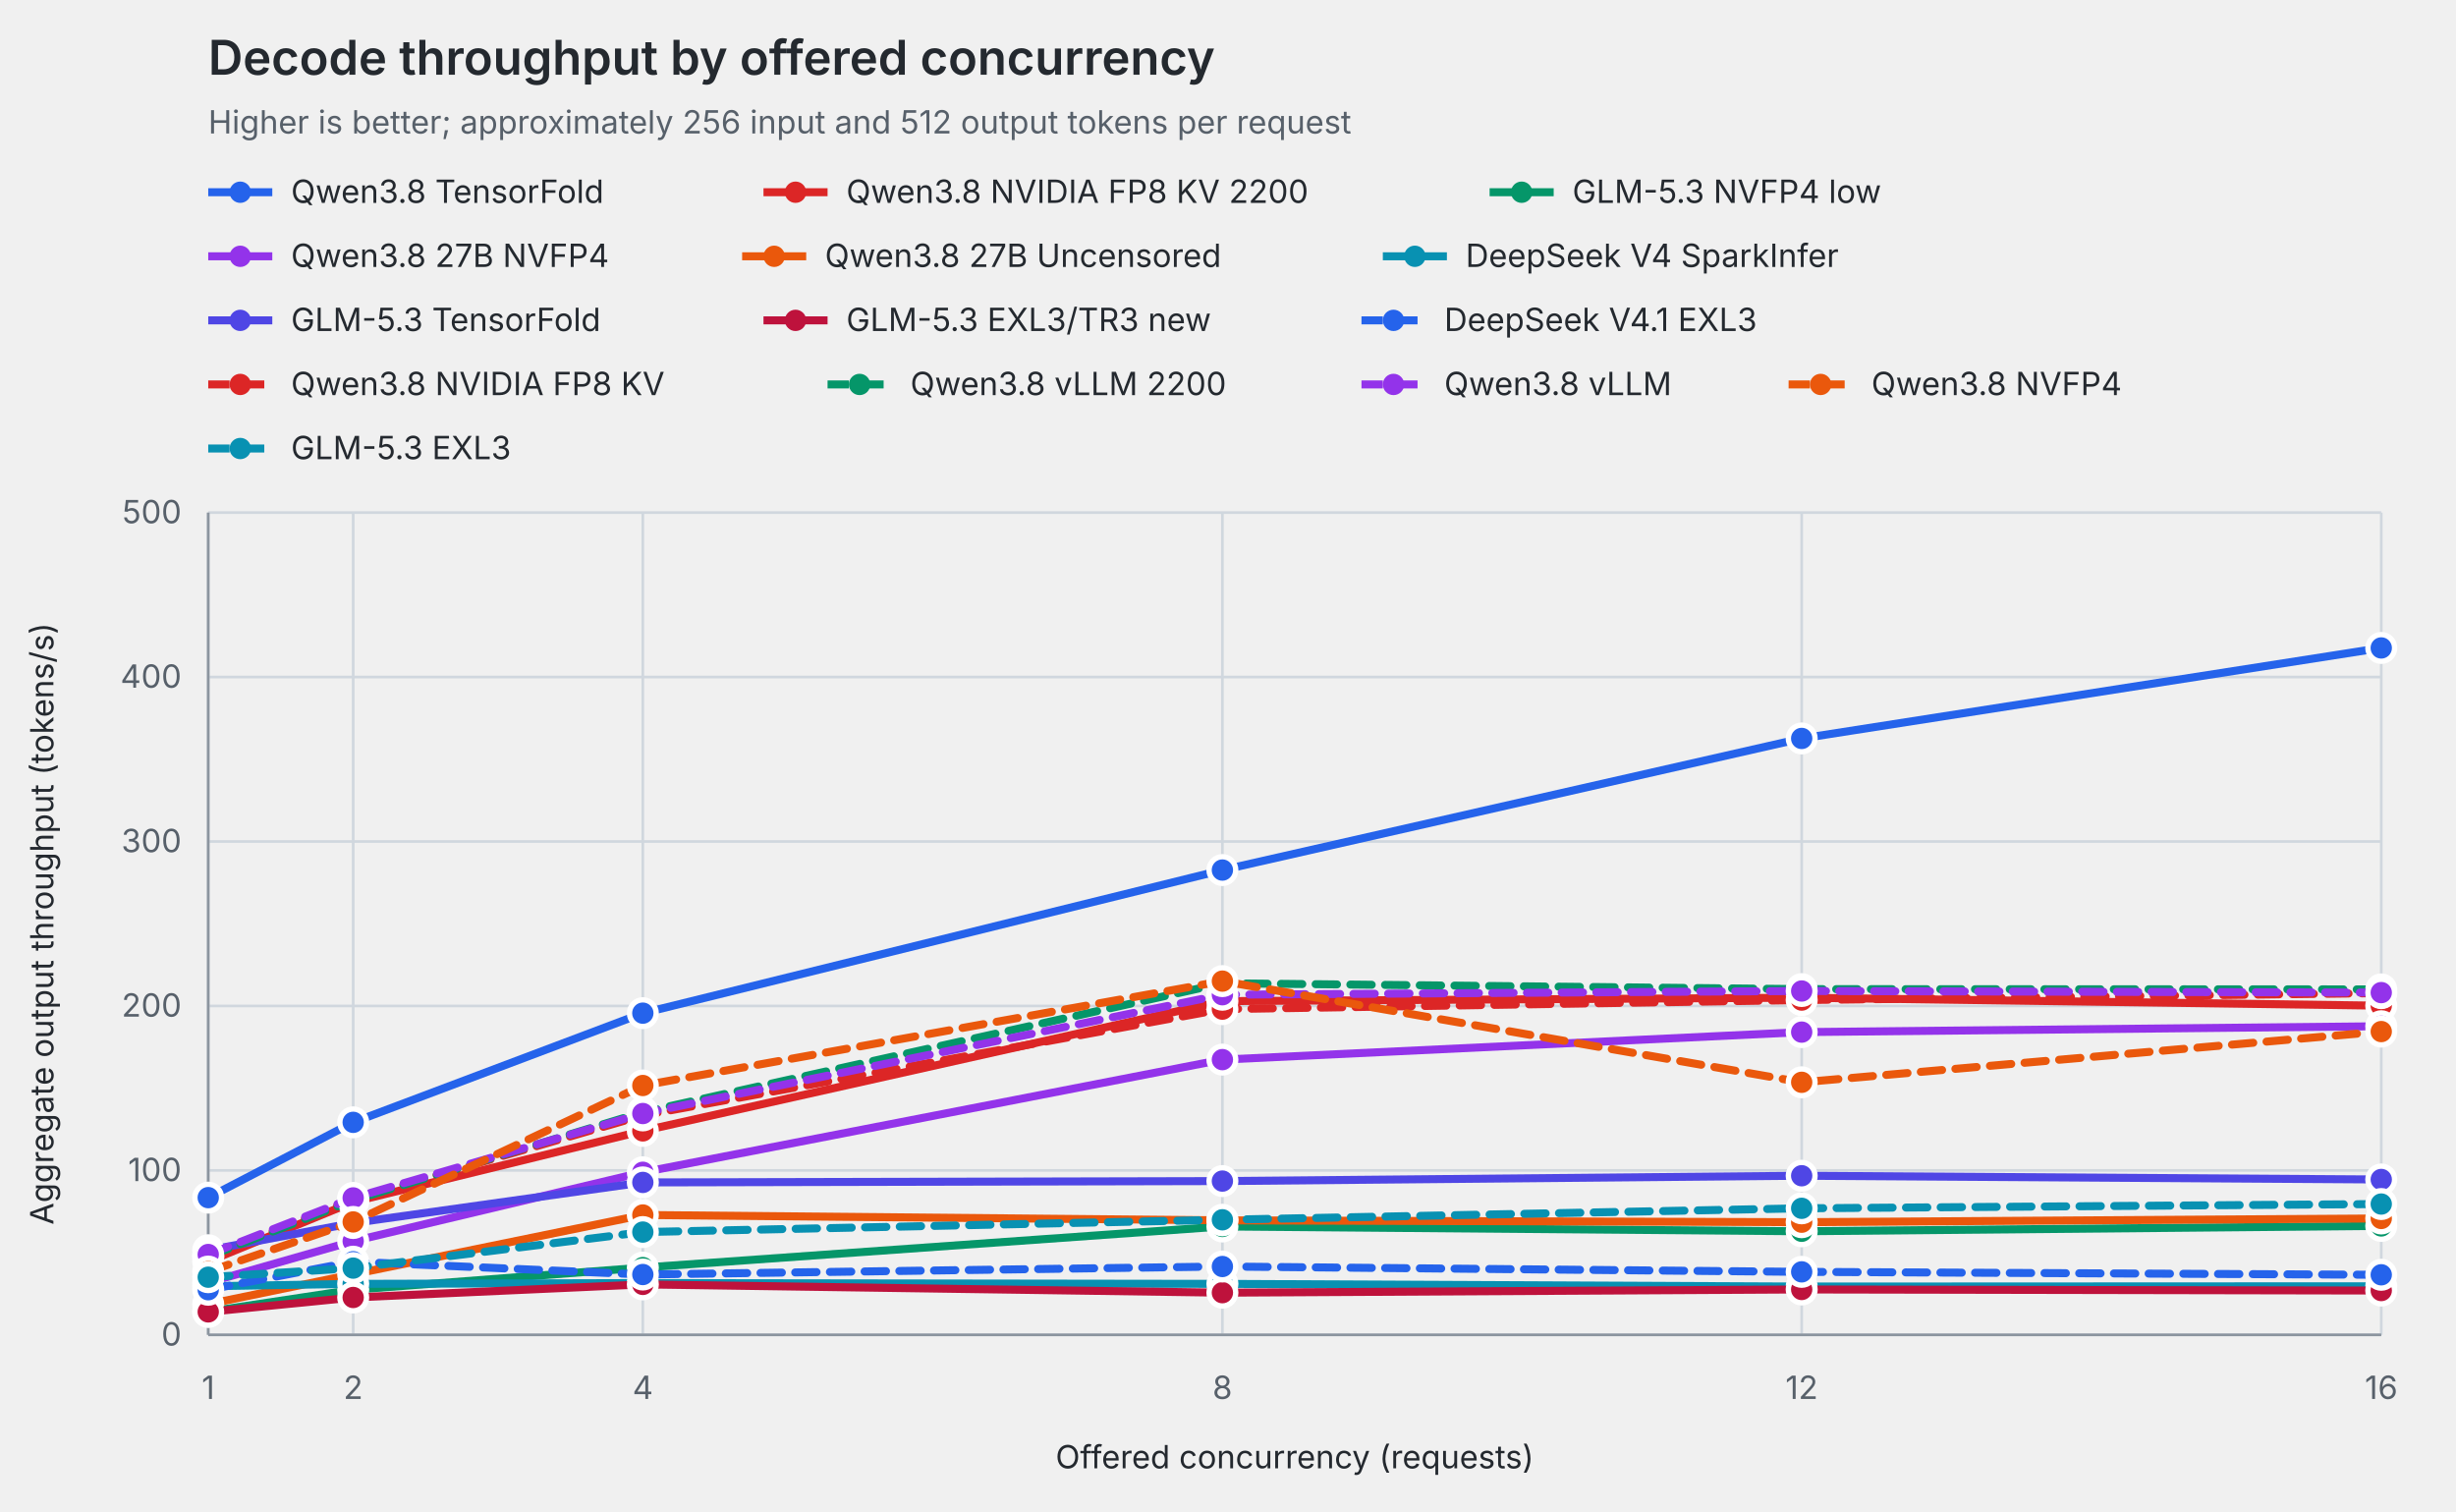
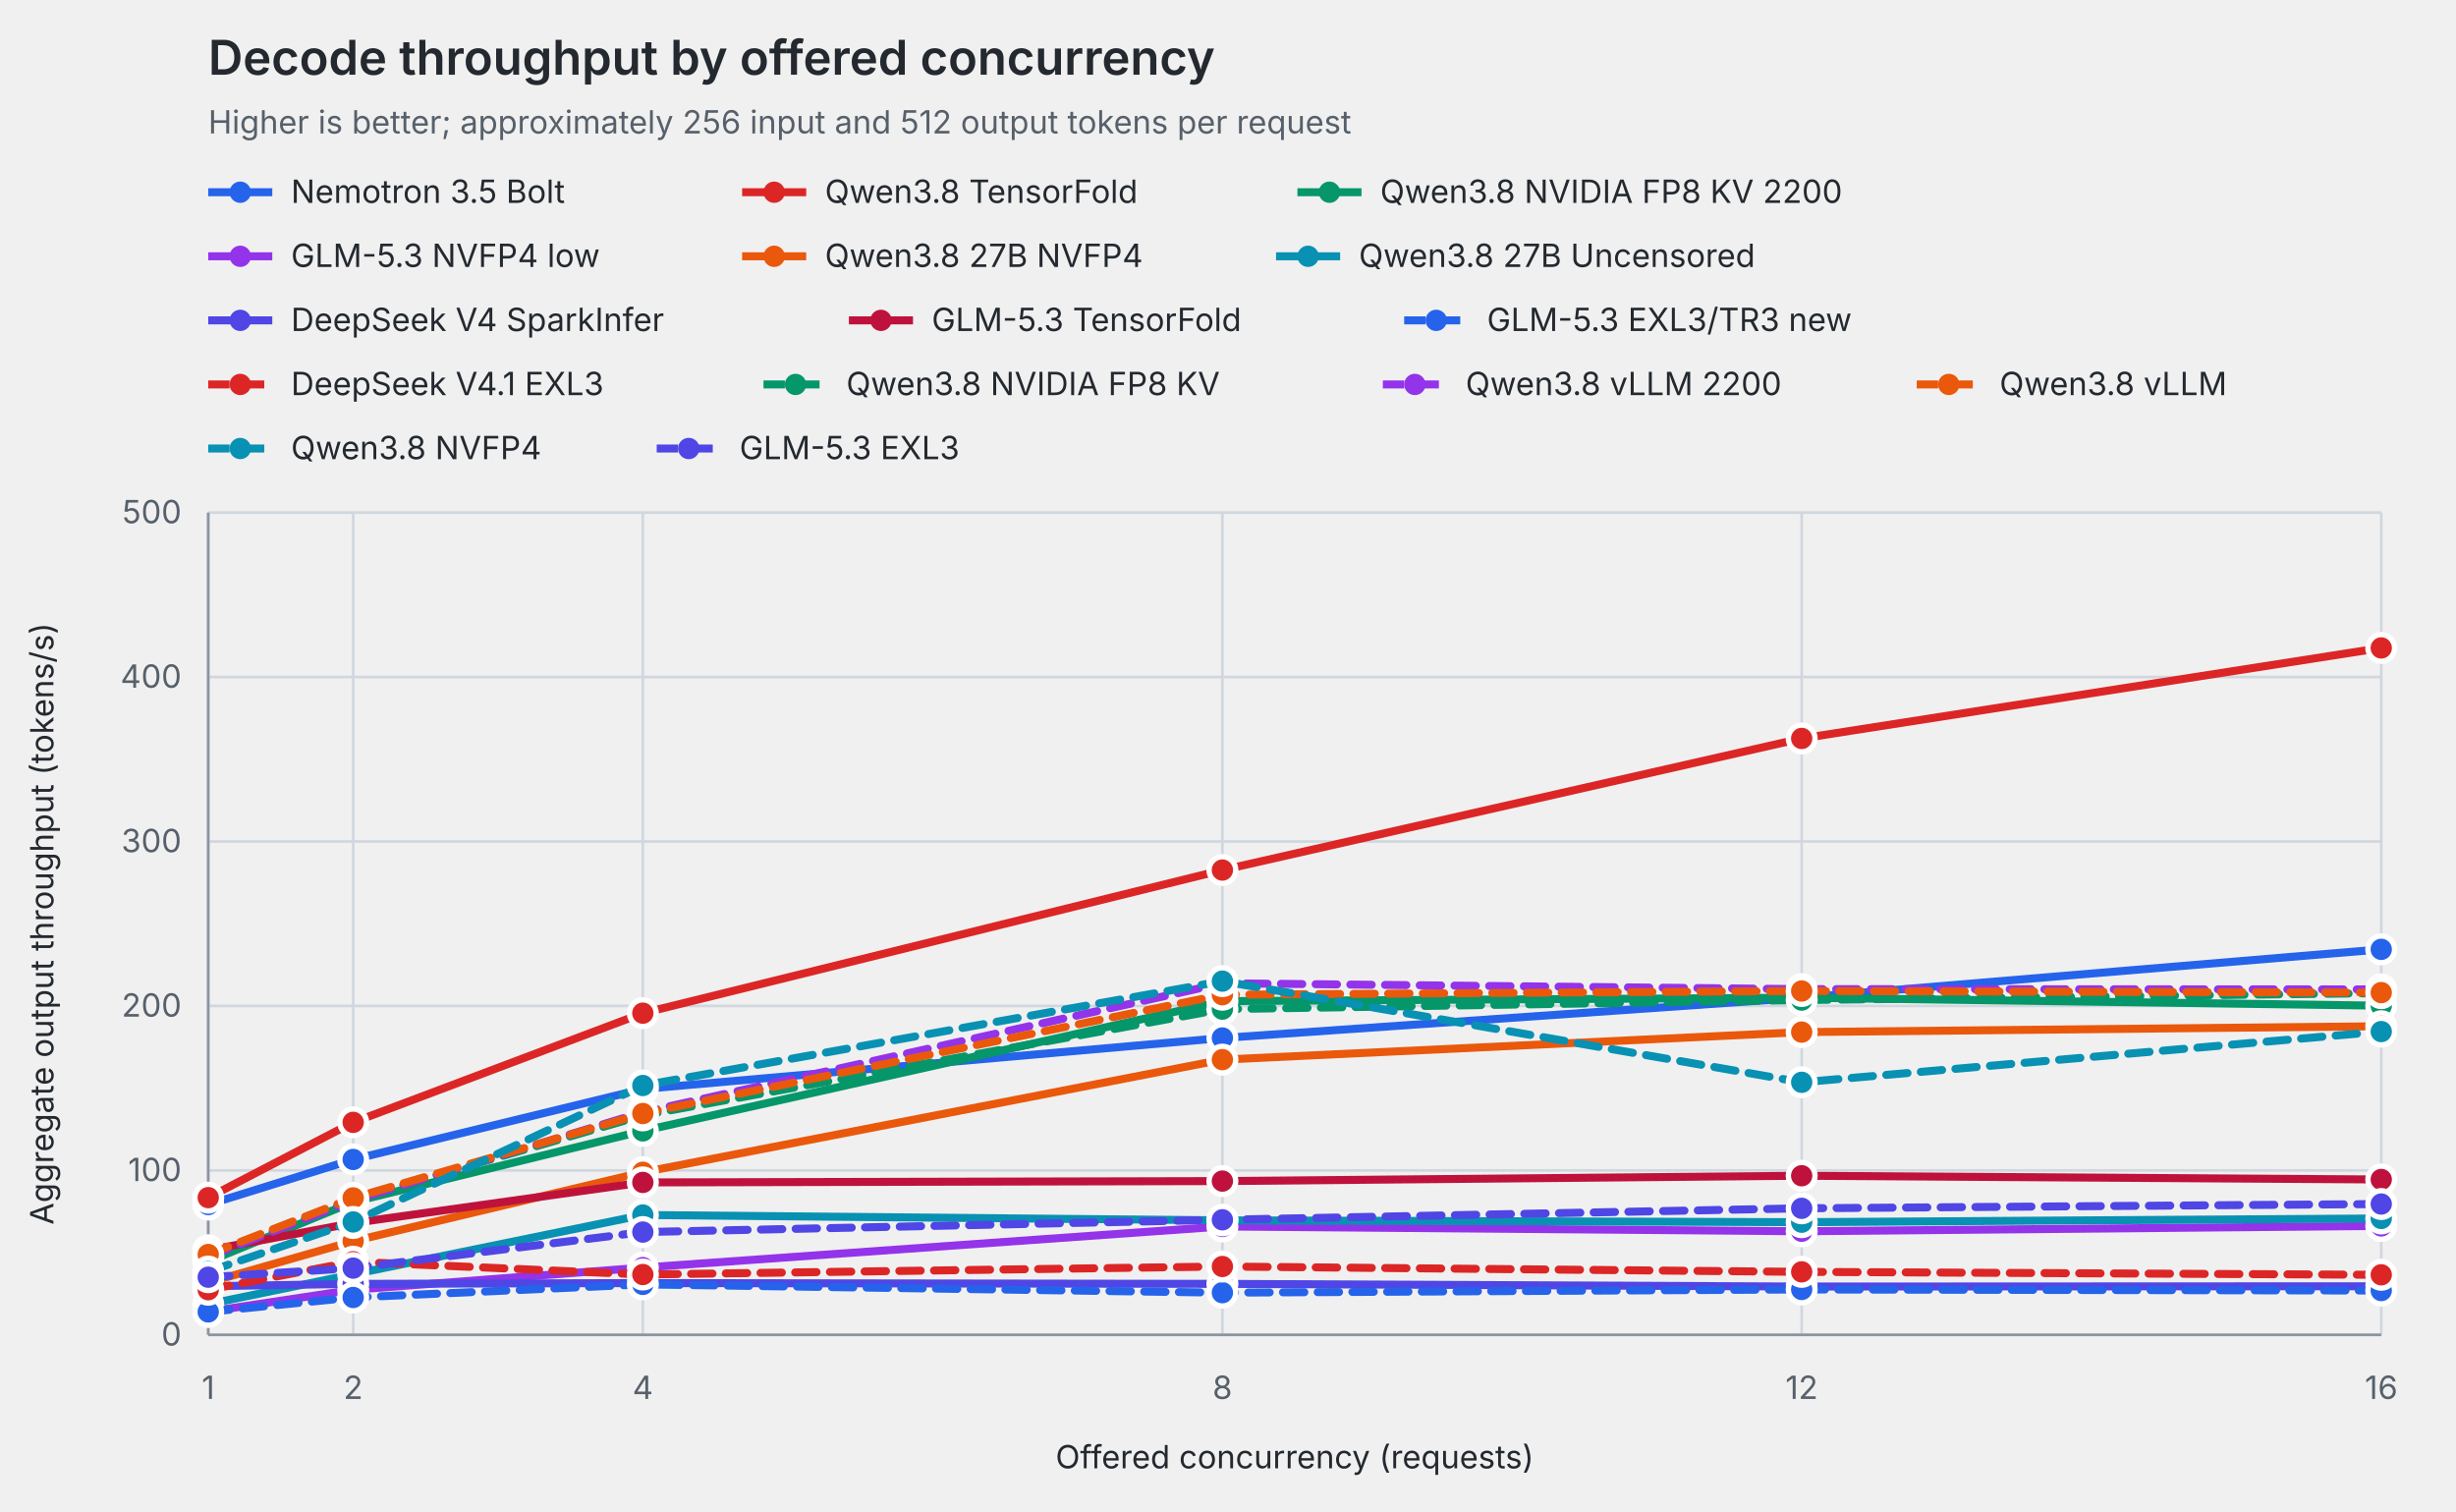
<svg xmlns="http://www.w3.org/2000/svg" width="920" height="566" viewBox="0 0 920 566" role="img" aria-labelledby="title desc">
  <style>
    :root { color-scheme: light dark; }
    text { font-family: ui-sans-serif, system-ui, -apple-system, BlinkMacSystemFont, "Segoe UI", sans-serif; fill: #24292f; font-size: 12px; }
    .title { font-size: 18px; font-weight: 600; }
    .subtitle, .tick { fill: #57606a; }
    .grid { stroke: #d0d7de; stroke-width: 1; }
    .axis { stroke: #8c959f; stroke-width: 1; }
    .series { fill: none; stroke-width: 3; stroke-linejoin: round; stroke-linecap: round; }
    .marker { stroke: #ffffff; stroke-width: 2; }
    @media (prefers-color-scheme: dark) {
      text { fill: #f0f6fc; }
      .subtitle, .tick { fill: #8c959f; }
      .grid { stroke: #30363d; }
      .axis { stroke: #6e7681; }
      .marker { stroke: #0d1117; }
    }
  </style>
  <text class="title" x="78" y="28">Decode throughput by offered concurrency</text>
  <text class="subtitle" x="78" y="50">Higher is better; approximately 256 input and 512 output tokens per request</text>
  <line x1="78" y1="72" x2="102" y2="72" stroke="#2563eb" stroke-width="3" stroke-dasharray="" />
  <circle cx="90" cy="72" r="4" fill="#2563eb" />
-   <text x="109" y="76">Qwen3.8 TensorFold</text>
-   <line x1="286" y1="72" x2="310" y2="72" stroke="#dc2626" stroke-width="3" stroke-dasharray="" />
-   <circle cx="298" cy="72" r="4" fill="#dc2626" />
-   <text x="317" y="76">Qwen3.8 NVIDIA FP8 KV 2200</text>
-   <line x1="558" y1="72" x2="582" y2="72" stroke="#059669" stroke-width="3" stroke-dasharray="" />
-   <circle cx="570" cy="72" r="4" fill="#059669" />
-   <text x="589" y="76">GLM-5.3 NVFP4 low</text>
+   <text x="109" y="76">Nemotron 3.5 Bolt</text>
+   <line x1="278" y1="72" x2="302" y2="72" stroke="#dc2626" stroke-width="3" stroke-dasharray="" />
+   <circle cx="290" cy="72" r="4" fill="#dc2626" />
+   <text x="309" y="76">Qwen3.8 TensorFold</text>
+   <line x1="486" y1="72" x2="510" y2="72" stroke="#059669" stroke-width="3" stroke-dasharray="" />
+   <circle cx="498" cy="72" r="4" fill="#059669" />
+   <text x="517" y="76">Qwen3.8 NVIDIA FP8 KV 2200</text>
  <line x1="78" y1="96" x2="102" y2="96" stroke="#9333ea" stroke-width="3" stroke-dasharray="" />
  <circle cx="90" cy="96" r="4" fill="#9333ea" />
-   <text x="109" y="100">Qwen3.8 27B NVFP4</text>
+   <text x="109" y="100">GLM-5.3 NVFP4 low</text>
  <line x1="278" y1="96" x2="302" y2="96" stroke="#ea580c" stroke-width="3" stroke-dasharray="" />
  <circle cx="290" cy="96" r="4" fill="#ea580c" />
-   <text x="309" y="100">Qwen3.8 27B Uncensored</text>
-   <line x1="518" y1="96" x2="542" y2="96" stroke="#0891b2" stroke-width="3" stroke-dasharray="" />
-   <circle cx="530" cy="96" r="4" fill="#0891b2" />
-   <text x="549" y="100">DeepSeek V4 SparkInfer</text>
+   <text x="309" y="100">Qwen3.8 27B NVFP4</text>
+   <line x1="478" y1="96" x2="502" y2="96" stroke="#0891b2" stroke-width="3" stroke-dasharray="" />
+   <circle cx="490" cy="96" r="4" fill="#0891b2" />
+   <text x="509" y="100">Qwen3.8 27B Uncensored</text>
  <line x1="78" y1="120" x2="102" y2="120" stroke="#4f46e5" stroke-width="3" stroke-dasharray="" />
  <circle cx="90" cy="120" r="4" fill="#4f46e5" />
-   <text x="109" y="124">GLM-5.3 TensorFold</text>
-   <line x1="286" y1="120" x2="310" y2="120" stroke="#be123c" stroke-width="3" stroke-dasharray="" />
-   <circle cx="298" cy="120" r="4" fill="#be123c" />
-   <text x="317" y="124">GLM-5.3 EXL3/TR3 new</text>
-   <line x1="510" y1="120" x2="534" y2="120" stroke="#2563eb" stroke-width="3" stroke-dasharray="8 5" />
-   <circle cx="522" cy="120" r="4" fill="#2563eb" />
-   <text x="541" y="124">DeepSeek V4.1 EXL3</text>
+   <text x="109" y="124">DeepSeek V4 SparkInfer</text>
+   <line x1="318" y1="120" x2="342" y2="120" stroke="#be123c" stroke-width="3" stroke-dasharray="" />
+   <circle cx="330" cy="120" r="4" fill="#be123c" />
+   <text x="349" y="124">GLM-5.3 TensorFold</text>
+   <line x1="526" y1="120" x2="550" y2="120" stroke="#2563eb" stroke-width="3" stroke-dasharray="8 5" />
+   <circle cx="538" cy="120" r="4" fill="#2563eb" />
+   <text x="557" y="124">GLM-5.3 EXL3/TR3 new</text>
  <line x1="78" y1="144" x2="102" y2="144" stroke="#dc2626" stroke-width="3" stroke-dasharray="8 5" />
  <circle cx="90" cy="144" r="4" fill="#dc2626" />
-   <text x="109" y="148">Qwen3.8 NVIDIA FP8 KV</text>
-   <line x1="310" y1="144" x2="334" y2="144" stroke="#059669" stroke-width="3" stroke-dasharray="8 5" />
-   <circle cx="322" cy="144" r="4" fill="#059669" />
-   <text x="341" y="148">Qwen3.8 vLLM 2200</text>
-   <line x1="510" y1="144" x2="534" y2="144" stroke="#9333ea" stroke-width="3" stroke-dasharray="8 5" />
-   <circle cx="522" cy="144" r="4" fill="#9333ea" />
-   <text x="541" y="148">Qwen3.8 vLLM</text>
-   <line x1="670" y1="144" x2="694" y2="144" stroke="#ea580c" stroke-width="3" stroke-dasharray="8 5" />
-   <circle cx="682" cy="144" r="4" fill="#ea580c" />
-   <text x="701" y="148">Qwen3.8 NVFP4</text>
+   <text x="109" y="148">DeepSeek V4.1 EXL3</text>
+   <line x1="286" y1="144" x2="310" y2="144" stroke="#059669" stroke-width="3" stroke-dasharray="8 5" />
+   <circle cx="298" cy="144" r="4" fill="#059669" />
+   <text x="317" y="148">Qwen3.8 NVIDIA FP8 KV</text>
+   <line x1="518" y1="144" x2="542" y2="144" stroke="#9333ea" stroke-width="3" stroke-dasharray="8 5" />
+   <circle cx="530" cy="144" r="4" fill="#9333ea" />
+   <text x="549" y="148">Qwen3.8 vLLM 2200</text>
+   <line x1="718" y1="144" x2="742" y2="144" stroke="#ea580c" stroke-width="3" stroke-dasharray="8 5" />
+   <circle cx="730" cy="144" r="4" fill="#ea580c" />
+   <text x="749" y="148">Qwen3.8 vLLM</text>
  <line x1="78" y1="168" x2="102" y2="168" stroke="#0891b2" stroke-width="3" stroke-dasharray="8 5" />
  <circle cx="90" cy="168" r="4" fill="#0891b2" />
-   <text x="109" y="172">GLM-5.3 EXL3</text>
+   <text x="109" y="172">Qwen3.8 NVFP4</text>
+   <line x1="246" y1="168" x2="270" y2="168" stroke="#4f46e5" stroke-width="3" stroke-dasharray="8 5" />
+   <circle cx="258" cy="168" r="4" fill="#4f46e5" />
+   <text x="277" y="172">GLM-5.3 EXL3</text>
  <line class="grid" x1="78" y1="500.0" x2="892" y2="500.0" />
  <text class="tick" x="68" y="504.0" text-anchor="end">0</text>
  <line class="grid" x1="78" y1="438.4" x2="892" y2="438.4" />
  <text class="tick" x="68" y="442.4" text-anchor="end">100</text>
  <line class="grid" x1="78" y1="376.8" x2="892" y2="376.8" />
  <text class="tick" x="68" y="380.8" text-anchor="end">200</text>
  <line class="grid" x1="78" y1="315.2" x2="892" y2="315.2" />
  <text class="tick" x="68" y="319.2" text-anchor="end">300</text>
  <line class="grid" x1="78" y1="253.6" x2="892" y2="253.6" />
  <text class="tick" x="68" y="257.6" text-anchor="end">400</text>
  <line class="grid" x1="78" y1="192.0" x2="892" y2="192.0" />
  <text class="tick" x="68" y="196.0" text-anchor="end">500</text>
  <line class="grid" x1="78.0" y1="192" x2="78.0" y2="500" />
  <text class="tick" x="78.0" y="524" text-anchor="middle">1</text>
  <line class="grid" x1="132.3" y1="192" x2="132.3" y2="500" />
  <text class="tick" x="132.3" y="524" text-anchor="middle">2</text>
  <line class="grid" x1="240.8" y1="192" x2="240.8" y2="500" />
  <text class="tick" x="240.8" y="524" text-anchor="middle">4</text>
  <line class="grid" x1="457.9" y1="192" x2="457.9" y2="500" />
  <text class="tick" x="457.9" y="524" text-anchor="middle">8</text>
  <line class="grid" x1="674.9" y1="192" x2="674.9" y2="500" />
  <text class="tick" x="674.9" y="524" text-anchor="middle">12</text>
  <line class="grid" x1="892.0" y1="192" x2="892.0" y2="500" />
  <text class="tick" x="892.0" y="524" text-anchor="middle">16</text>
  <line class="axis" x1="78" y1="500" x2="892" y2="500" />
  <line class="axis" x1="78" y1="192" x2="78" y2="500" />
  <text x="485.0" y="550" text-anchor="middle">Offered concurrency (requests)</text>
  <text transform="translate(20 346.0) rotate(-90)" text-anchor="middle">Aggregate output throughput (tokens/s)</text>
-   <path class="series" d="M 78.0 448.6 L 132.3 420.4 L 240.8 379.5 L 457.9 325.9 L 674.9 276.6 L 892.0 242.7" stroke="#2563eb" stroke-dasharray="" />
-   <circle class="marker" cx="78.0" cy="448.6" r="5" fill="#2563eb" />
-   <circle class="marker" cx="132.3" cy="420.4" r="5" fill="#2563eb" />
-   <circle class="marker" cx="240.8" cy="379.5" r="5" fill="#2563eb" />
-   <circle class="marker" cx="457.9" cy="325.9" r="5" fill="#2563eb" />
-   <circle class="marker" cx="674.9" cy="276.6" r="5" fill="#2563eb" />
-   <circle class="marker" cx="892.0" cy="242.7" r="5" fill="#2563eb" />
-   <path class="series" d="M 78.0 472.5 L 132.3 450.2 L 240.8 423.6 L 457.9 375.0 L 674.9 373.7 L 892.0 376.7" stroke="#dc2626" stroke-dasharray="" />
-   <circle class="marker" cx="78.0" cy="472.5" r="5" fill="#dc2626" />
-   <circle class="marker" cx="132.3" cy="450.2" r="5" fill="#dc2626" />
-   <circle class="marker" cx="240.8" cy="423.6" r="5" fill="#dc2626" />
-   <circle class="marker" cx="457.9" cy="375.0" r="5" fill="#dc2626" />
-   <circle class="marker" cx="674.9" cy="373.7" r="5" fill="#dc2626" />
-   <circle class="marker" cx="892.0" cy="376.7" r="5" fill="#dc2626" />
-   <path class="series" d="M 78.0 491.3 L 132.3 483.1 L 240.8 474.8 L 457.9 459.4 L 674.9 461.2 L 892.0 459.2" stroke="#059669" stroke-dasharray="" />
-   <circle class="marker" cx="78.0" cy="491.3" r="5" fill="#059669" />
-   <circle class="marker" cx="132.3" cy="483.1" r="5" fill="#059669" />
-   <circle class="marker" cx="240.8" cy="474.8" r="5" fill="#059669" />
-   <circle class="marker" cx="457.9" cy="459.4" r="5" fill="#059669" />
-   <circle class="marker" cx="674.9" cy="461.2" r="5" fill="#059669" />
-   <circle class="marker" cx="892.0" cy="459.2" r="5" fill="#059669" />
-   <path class="series" d="M 78.0 480.4 L 132.3 464.9 L 240.8 439.1 L 457.9 396.9 L 674.9 386.6 L 892.0 384.4" stroke="#9333ea" stroke-dasharray="" />
-   <circle class="marker" cx="78.0" cy="480.4" r="5" fill="#9333ea" />
-   <circle class="marker" cx="132.3" cy="464.9" r="5" fill="#9333ea" />
-   <circle class="marker" cx="240.8" cy="439.1" r="5" fill="#9333ea" />
-   <circle class="marker" cx="457.9" cy="396.9" r="5" fill="#9333ea" />
-   <circle class="marker" cx="674.9" cy="386.6" r="5" fill="#9333ea" />
-   <circle class="marker" cx="892.0" cy="384.4" r="5" fill="#9333ea" />
-   <path class="series" d="M 78.0 488.5 L 132.3 477.3 L 240.8 455.1 L 457.9 457.1 L 674.9 457.8 L 892.0 456.4" stroke="#ea580c" stroke-dasharray="" />
-   <circle class="marker" cx="78.0" cy="488.5" r="5" fill="#ea580c" />
-   <circle class="marker" cx="132.3" cy="477.3" r="5" fill="#ea580c" />
-   <circle class="marker" cx="240.8" cy="455.1" r="5" fill="#ea580c" />
-   <circle class="marker" cx="457.9" cy="457.1" r="5" fill="#ea580c" />
-   <circle class="marker" cx="674.9" cy="457.8" r="5" fill="#ea580c" />
-   <circle class="marker" cx="892.0" cy="456.4" r="5" fill="#ea580c" />
-   <path class="series" d="M 78.0 481.8 L 132.3 480.9 L 240.8 480.6 L 457.9 480.9 L 674.9 481.9 L 892.0 481.8" stroke="#0891b2" stroke-dasharray="" />
-   <circle class="marker" cx="78.0" cy="481.8" r="5" fill="#0891b2" />
-   <circle class="marker" cx="132.3" cy="480.9" r="5" fill="#0891b2" />
-   <circle class="marker" cx="240.8" cy="480.6" r="5" fill="#0891b2" />
-   <circle class="marker" cx="457.9" cy="480.9" r="5" fill="#0891b2" />
-   <circle class="marker" cx="674.9" cy="481.9" r="5" fill="#0891b2" />
-   <circle class="marker" cx="892.0" cy="481.8" r="5" fill="#0891b2" />
-   <path class="series" d="M 78.0 468.3 L 132.3 458.1 L 240.8 442.9 L 457.9 442.4 L 674.9 440.4 L 892.0 441.8" stroke="#4f46e5" stroke-dasharray="" />
-   <circle class="marker" cx="78.0" cy="468.3" r="5" fill="#4f46e5" />
-   <circle class="marker" cx="132.3" cy="458.1" r="5" fill="#4f46e5" />
-   <circle class="marker" cx="240.8" cy="442.9" r="5" fill="#4f46e5" />
-   <circle class="marker" cx="457.9" cy="442.4" r="5" fill="#4f46e5" />
-   <circle class="marker" cx="674.9" cy="440.4" r="5" fill="#4f46e5" />
-   <circle class="marker" cx="892.0" cy="441.8" r="5" fill="#4f46e5" />
-   <path class="series" d="M 78.0 491.4 L 132.3 486.0 L 240.8 481.1 L 457.9 484.2 L 674.9 483.0 L 892.0 483.4" stroke="#be123c" stroke-dasharray="" />
-   <circle class="marker" cx="78.0" cy="491.4" r="5" fill="#be123c" />
-   <circle class="marker" cx="132.3" cy="486.0" r="5" fill="#be123c" />
-   <circle class="marker" cx="240.8" cy="481.1" r="5" fill="#be123c" />
-   <circle class="marker" cx="457.9" cy="484.2" r="5" fill="#be123c" />
-   <circle class="marker" cx="674.9" cy="483.0" r="5" fill="#be123c" />
-   <circle class="marker" cx="892.0" cy="483.4" r="5" fill="#be123c" />
-   <path class="series" d="M 78.0 483.1 L 132.3 472.6 L 240.8 477.4 L 457.9 474.4 L 674.9 476.4 L 892.0 477.5" stroke="#2563eb" stroke-dasharray="8 5" />
-   <circle class="marker" cx="78.0" cy="483.1" r="5" fill="#2563eb" />
-   <circle class="marker" cx="132.3" cy="472.6" r="5" fill="#2563eb" />
-   <circle class="marker" cx="240.8" cy="477.4" r="5" fill="#2563eb" />
-   <circle class="marker" cx="457.9" cy="474.4" r="5" fill="#2563eb" />
-   <circle class="marker" cx="674.9" cy="476.4" r="5" fill="#2563eb" />
-   <circle class="marker" cx="892.0" cy="477.5" r="5" fill="#2563eb" />
-   <path class="series" d="M 78.0 470.8 L 132.3 449.2 L 240.8 417.8 L 457.9 378.0 L 674.9 374.6 L 892.0 372.0" stroke="#dc2626" stroke-dasharray="8 5" />
-   <circle class="marker" cx="78.0" cy="470.8" r="5" fill="#dc2626" />
-   <circle class="marker" cx="132.3" cy="449.2" r="5" fill="#dc2626" />
-   <circle class="marker" cx="240.8" cy="417.8" r="5" fill="#dc2626" />
-   <circle class="marker" cx="457.9" cy="378.0" r="5" fill="#dc2626" />
-   <circle class="marker" cx="674.9" cy="374.6" r="5" fill="#dc2626" />
-   <circle class="marker" cx="892.0" cy="372.0" r="5" fill="#dc2626" />
-   <path class="series" d="M 78.0 470.7 L 132.3 449.6 L 240.8 416.6 L 457.9 368.3 L 674.9 370.5 L 892.0 370.6" stroke="#059669" stroke-dasharray="8 5" />
-   <circle class="marker" cx="78.0" cy="470.7" r="5" fill="#059669" />
-   <circle class="marker" cx="132.3" cy="449.6" r="5" fill="#059669" />
-   <circle class="marker" cx="240.8" cy="416.6" r="5" fill="#059669" />
-   <circle class="marker" cx="457.9" cy="368.3" r="5" fill="#059669" />
-   <circle class="marker" cx="674.9" cy="370.5" r="5" fill="#059669" />
-   <circle class="marker" cx="892.0" cy="370.6" r="5" fill="#059669" />
-   <path class="series" d="M 78.0 469.9 L 132.3 448.7 L 240.8 417.1 L 457.9 372.6 L 674.9 371.2 L 892.0 371.8" stroke="#9333ea" stroke-dasharray="8 5" />
-   <circle class="marker" cx="78.0" cy="469.9" r="5" fill="#9333ea" />
-   <circle class="marker" cx="132.3" cy="448.7" r="5" fill="#9333ea" />
-   <circle class="marker" cx="240.8" cy="417.1" r="5" fill="#9333ea" />
-   <circle class="marker" cx="457.9" cy="372.6" r="5" fill="#9333ea" />
-   <circle class="marker" cx="674.9" cy="371.2" r="5" fill="#9333ea" />
-   <circle class="marker" cx="892.0" cy="371.8" r="5" fill="#9333ea" />
-   <path class="series" d="M 78.0 476.3 L 132.3 457.7 L 240.8 406.6 L 457.9 367.5 L 674.9 405.4 L 892.0 386.4" stroke="#ea580c" stroke-dasharray="8 5" />
-   <circle class="marker" cx="78.0" cy="476.3" r="5" fill="#ea580c" />
-   <circle class="marker" cx="132.3" cy="457.7" r="5" fill="#ea580c" />
-   <circle class="marker" cx="240.8" cy="406.6" r="5" fill="#ea580c" />
-   <circle class="marker" cx="457.9" cy="367.5" r="5" fill="#ea580c" />
-   <circle class="marker" cx="674.9" cy="405.4" r="5" fill="#ea580c" />
-   <circle class="marker" cx="892.0" cy="386.4" r="5" fill="#ea580c" />
-   <path class="series" d="M 78.0 478.4 L 132.3 475.0 L 240.8 461.5 L 457.9 456.9 L 674.9 452.6 L 892.0 451.0" stroke="#0891b2" stroke-dasharray="8 5" />
-   <circle class="marker" cx="78.0" cy="478.4" r="5" fill="#0891b2" />
-   <circle class="marker" cx="132.3" cy="475.0" r="5" fill="#0891b2" />
-   <circle class="marker" cx="240.8" cy="461.5" r="5" fill="#0891b2" />
-   <circle class="marker" cx="457.9" cy="456.9" r="5" fill="#0891b2" />
-   <circle class="marker" cx="674.9" cy="452.6" r="5" fill="#0891b2" />
-   <circle class="marker" cx="892.0" cy="451.0" r="5" fill="#0891b2" />
+   <path class="series" d="M 78.0 451.2 L 132.3 434.3 L 240.8 407.9 L 457.9 388.8 L 674.9 373.7 L 892.0 355.6" stroke="#2563eb" stroke-dasharray="" />
+   <circle class="marker" cx="78.0" cy="451.2" r="5" fill="#2563eb" />
+   <circle class="marker" cx="132.3" cy="434.3" r="5" fill="#2563eb" />
+   <circle class="marker" cx="240.8" cy="407.9" r="5" fill="#2563eb" />
+   <circle class="marker" cx="457.9" cy="388.8" r="5" fill="#2563eb" />
+   <circle class="marker" cx="674.9" cy="373.7" r="5" fill="#2563eb" />
+   <circle class="marker" cx="892.0" cy="355.6" r="5" fill="#2563eb" />
+   <path class="series" d="M 78.0 448.6 L 132.3 420.4 L 240.8 379.5 L 457.9 325.9 L 674.9 276.6 L 892.0 242.7" stroke="#dc2626" stroke-dasharray="" />
+   <circle class="marker" cx="78.0" cy="448.6" r="5" fill="#dc2626" />
+   <circle class="marker" cx="132.3" cy="420.4" r="5" fill="#dc2626" />
+   <circle class="marker" cx="240.8" cy="379.5" r="5" fill="#dc2626" />
+   <circle class="marker" cx="457.9" cy="325.9" r="5" fill="#dc2626" />
+   <circle class="marker" cx="674.9" cy="276.6" r="5" fill="#dc2626" />
+   <circle class="marker" cx="892.0" cy="242.7" r="5" fill="#dc2626" />
+   <path class="series" d="M 78.0 472.5 L 132.3 450.2 L 240.8 423.6 L 457.9 375.0 L 674.9 373.7 L 892.0 376.7" stroke="#059669" stroke-dasharray="" />
+   <circle class="marker" cx="78.0" cy="472.5" r="5" fill="#059669" />
+   <circle class="marker" cx="132.3" cy="450.2" r="5" fill="#059669" />
+   <circle class="marker" cx="240.8" cy="423.6" r="5" fill="#059669" />
+   <circle class="marker" cx="457.9" cy="375.0" r="5" fill="#059669" />
+   <circle class="marker" cx="674.9" cy="373.7" r="5" fill="#059669" />
+   <circle class="marker" cx="892.0" cy="376.7" r="5" fill="#059669" />
+   <path class="series" d="M 78.0 491.3 L 132.3 483.1 L 240.8 474.8 L 457.9 459.4 L 674.9 461.2 L 892.0 459.2" stroke="#9333ea" stroke-dasharray="" />
+   <circle class="marker" cx="78.0" cy="491.3" r="5" fill="#9333ea" />
+   <circle class="marker" cx="132.3" cy="483.1" r="5" fill="#9333ea" />
+   <circle class="marker" cx="240.8" cy="474.8" r="5" fill="#9333ea" />
+   <circle class="marker" cx="457.9" cy="459.4" r="5" fill="#9333ea" />
+   <circle class="marker" cx="674.9" cy="461.2" r="5" fill="#9333ea" />
+   <circle class="marker" cx="892.0" cy="459.2" r="5" fill="#9333ea" />
+   <path class="series" d="M 78.0 480.4 L 132.3 464.9 L 240.8 439.1 L 457.9 396.9 L 674.9 386.6 L 892.0 384.4" stroke="#ea580c" stroke-dasharray="" />
+   <circle class="marker" cx="78.0" cy="480.4" r="5" fill="#ea580c" />
+   <circle class="marker" cx="132.3" cy="464.9" r="5" fill="#ea580c" />
+   <circle class="marker" cx="240.8" cy="439.1" r="5" fill="#ea580c" />
+   <circle class="marker" cx="457.9" cy="396.9" r="5" fill="#ea580c" />
+   <circle class="marker" cx="674.9" cy="386.6" r="5" fill="#ea580c" />
+   <circle class="marker" cx="892.0" cy="384.4" r="5" fill="#ea580c" />
+   <path class="series" d="M 78.0 488.5 L 132.3 477.3 L 240.8 455.1 L 457.9 457.1 L 674.9 457.8 L 892.0 456.4" stroke="#0891b2" stroke-dasharray="" />
+   <circle class="marker" cx="78.0" cy="488.5" r="5" fill="#0891b2" />
+   <circle class="marker" cx="132.3" cy="477.3" r="5" fill="#0891b2" />
+   <circle class="marker" cx="240.8" cy="455.1" r="5" fill="#0891b2" />
+   <circle class="marker" cx="457.9" cy="457.1" r="5" fill="#0891b2" />
+   <circle class="marker" cx="674.9" cy="457.8" r="5" fill="#0891b2" />
+   <circle class="marker" cx="892.0" cy="456.4" r="5" fill="#0891b2" />
+   <path class="series" d="M 78.0 481.8 L 132.3 480.9 L 240.8 480.6 L 457.9 480.9 L 674.9 481.9 L 892.0 481.8" stroke="#4f46e5" stroke-dasharray="" />
+   <circle class="marker" cx="78.0" cy="481.8" r="5" fill="#4f46e5" />
+   <circle class="marker" cx="132.3" cy="480.9" r="5" fill="#4f46e5" />
+   <circle class="marker" cx="240.8" cy="480.6" r="5" fill="#4f46e5" />
+   <circle class="marker" cx="457.9" cy="480.9" r="5" fill="#4f46e5" />
+   <circle class="marker" cx="674.9" cy="481.9" r="5" fill="#4f46e5" />
+   <circle class="marker" cx="892.0" cy="481.8" r="5" fill="#4f46e5" />
+   <path class="series" d="M 78.0 468.3 L 132.3 458.1 L 240.8 442.9 L 457.9 442.4 L 674.9 440.4 L 892.0 441.8" stroke="#be123c" stroke-dasharray="" />
+   <circle class="marker" cx="78.0" cy="468.3" r="5" fill="#be123c" />
+   <circle class="marker" cx="132.3" cy="458.1" r="5" fill="#be123c" />
+   <circle class="marker" cx="240.8" cy="442.9" r="5" fill="#be123c" />
+   <circle class="marker" cx="457.9" cy="442.4" r="5" fill="#be123c" />
+   <circle class="marker" cx="674.9" cy="440.4" r="5" fill="#be123c" />
+   <circle class="marker" cx="892.0" cy="441.8" r="5" fill="#be123c" />
+   <path class="series" d="M 78.0 491.4 L 132.3 486.0 L 240.8 481.1 L 457.9 484.2 L 674.9 483.0 L 892.0 483.4" stroke="#2563eb" stroke-dasharray="8 5" />
+   <circle class="marker" cx="78.0" cy="491.4" r="5" fill="#2563eb" />
+   <circle class="marker" cx="132.3" cy="486.0" r="5" fill="#2563eb" />
+   <circle class="marker" cx="240.8" cy="481.1" r="5" fill="#2563eb" />
+   <circle class="marker" cx="457.9" cy="484.2" r="5" fill="#2563eb" />
+   <circle class="marker" cx="674.9" cy="483.0" r="5" fill="#2563eb" />
+   <circle class="marker" cx="892.0" cy="483.4" r="5" fill="#2563eb" />
+   <path class="series" d="M 78.0 483.1 L 132.3 472.6 L 240.8 477.4 L 457.9 474.4 L 674.9 476.4 L 892.0 477.5" stroke="#dc2626" stroke-dasharray="8 5" />
+   <circle class="marker" cx="78.0" cy="483.1" r="5" fill="#dc2626" />
+   <circle class="marker" cx="132.3" cy="472.6" r="5" fill="#dc2626" />
+   <circle class="marker" cx="240.8" cy="477.4" r="5" fill="#dc2626" />
+   <circle class="marker" cx="457.9" cy="474.4" r="5" fill="#dc2626" />
+   <circle class="marker" cx="674.9" cy="476.4" r="5" fill="#dc2626" />
+   <circle class="marker" cx="892.0" cy="477.5" r="5" fill="#dc2626" />
+   <path class="series" d="M 78.0 470.8 L 132.3 449.2 L 240.8 417.8 L 457.9 378.0 L 674.9 374.6 L 892.0 372.0" stroke="#059669" stroke-dasharray="8 5" />
+   <circle class="marker" cx="78.0" cy="470.8" r="5" fill="#059669" />
+   <circle class="marker" cx="132.3" cy="449.2" r="5" fill="#059669" />
+   <circle class="marker" cx="240.8" cy="417.8" r="5" fill="#059669" />
+   <circle class="marker" cx="457.9" cy="378.0" r="5" fill="#059669" />
+   <circle class="marker" cx="674.9" cy="374.6" r="5" fill="#059669" />
+   <circle class="marker" cx="892.0" cy="372.0" r="5" fill="#059669" />
+   <path class="series" d="M 78.0 470.7 L 132.3 449.6 L 240.8 416.6 L 457.9 368.3 L 674.9 370.5 L 892.0 370.6" stroke="#9333ea" stroke-dasharray="8 5" />
+   <circle class="marker" cx="78.0" cy="470.7" r="5" fill="#9333ea" />
+   <circle class="marker" cx="132.3" cy="449.6" r="5" fill="#9333ea" />
+   <circle class="marker" cx="240.8" cy="416.6" r="5" fill="#9333ea" />
+   <circle class="marker" cx="457.9" cy="368.3" r="5" fill="#9333ea" />
+   <circle class="marker" cx="674.9" cy="370.5" r="5" fill="#9333ea" />
+   <circle class="marker" cx="892.0" cy="370.6" r="5" fill="#9333ea" />
+   <path class="series" d="M 78.0 469.9 L 132.3 448.7 L 240.8 417.1 L 457.9 372.6 L 674.9 371.2 L 892.0 371.8" stroke="#ea580c" stroke-dasharray="8 5" />
+   <circle class="marker" cx="78.0" cy="469.9" r="5" fill="#ea580c" />
+   <circle class="marker" cx="132.3" cy="448.7" r="5" fill="#ea580c" />
+   <circle class="marker" cx="240.8" cy="417.1" r="5" fill="#ea580c" />
+   <circle class="marker" cx="457.9" cy="372.6" r="5" fill="#ea580c" />
+   <circle class="marker" cx="674.9" cy="371.2" r="5" fill="#ea580c" />
+   <circle class="marker" cx="892.0" cy="371.8" r="5" fill="#ea580c" />
+   <path class="series" d="M 78.0 476.3 L 132.3 457.7 L 240.8 406.6 L 457.9 367.5 L 674.9 405.4 L 892.0 386.4" stroke="#0891b2" stroke-dasharray="8 5" />
+   <circle class="marker" cx="78.0" cy="476.3" r="5" fill="#0891b2" />
+   <circle class="marker" cx="132.3" cy="457.7" r="5" fill="#0891b2" />
+   <circle class="marker" cx="240.8" cy="406.6" r="5" fill="#0891b2" />
+   <circle class="marker" cx="457.9" cy="367.5" r="5" fill="#0891b2" />
+   <circle class="marker" cx="674.9" cy="405.4" r="5" fill="#0891b2" />
+   <circle class="marker" cx="892.0" cy="386.4" r="5" fill="#0891b2" />
+   <path class="series" d="M 78.0 478.4 L 132.3 475.0 L 240.8 461.5 L 457.9 456.9 L 674.9 452.6 L 892.0 451.0" stroke="#4f46e5" stroke-dasharray="8 5" />
+   <circle class="marker" cx="78.0" cy="478.4" r="5" fill="#4f46e5" />
+   <circle class="marker" cx="132.3" cy="475.0" r="5" fill="#4f46e5" />
+   <circle class="marker" cx="240.8" cy="461.5" r="5" fill="#4f46e5" />
+   <circle class="marker" cx="457.9" cy="456.9" r="5" fill="#4f46e5" />
+   <circle class="marker" cx="674.9" cy="452.6" r="5" fill="#4f46e5" />
+   <circle class="marker" cx="892.0" cy="451.0" r="5" fill="#4f46e5" />
</svg>
